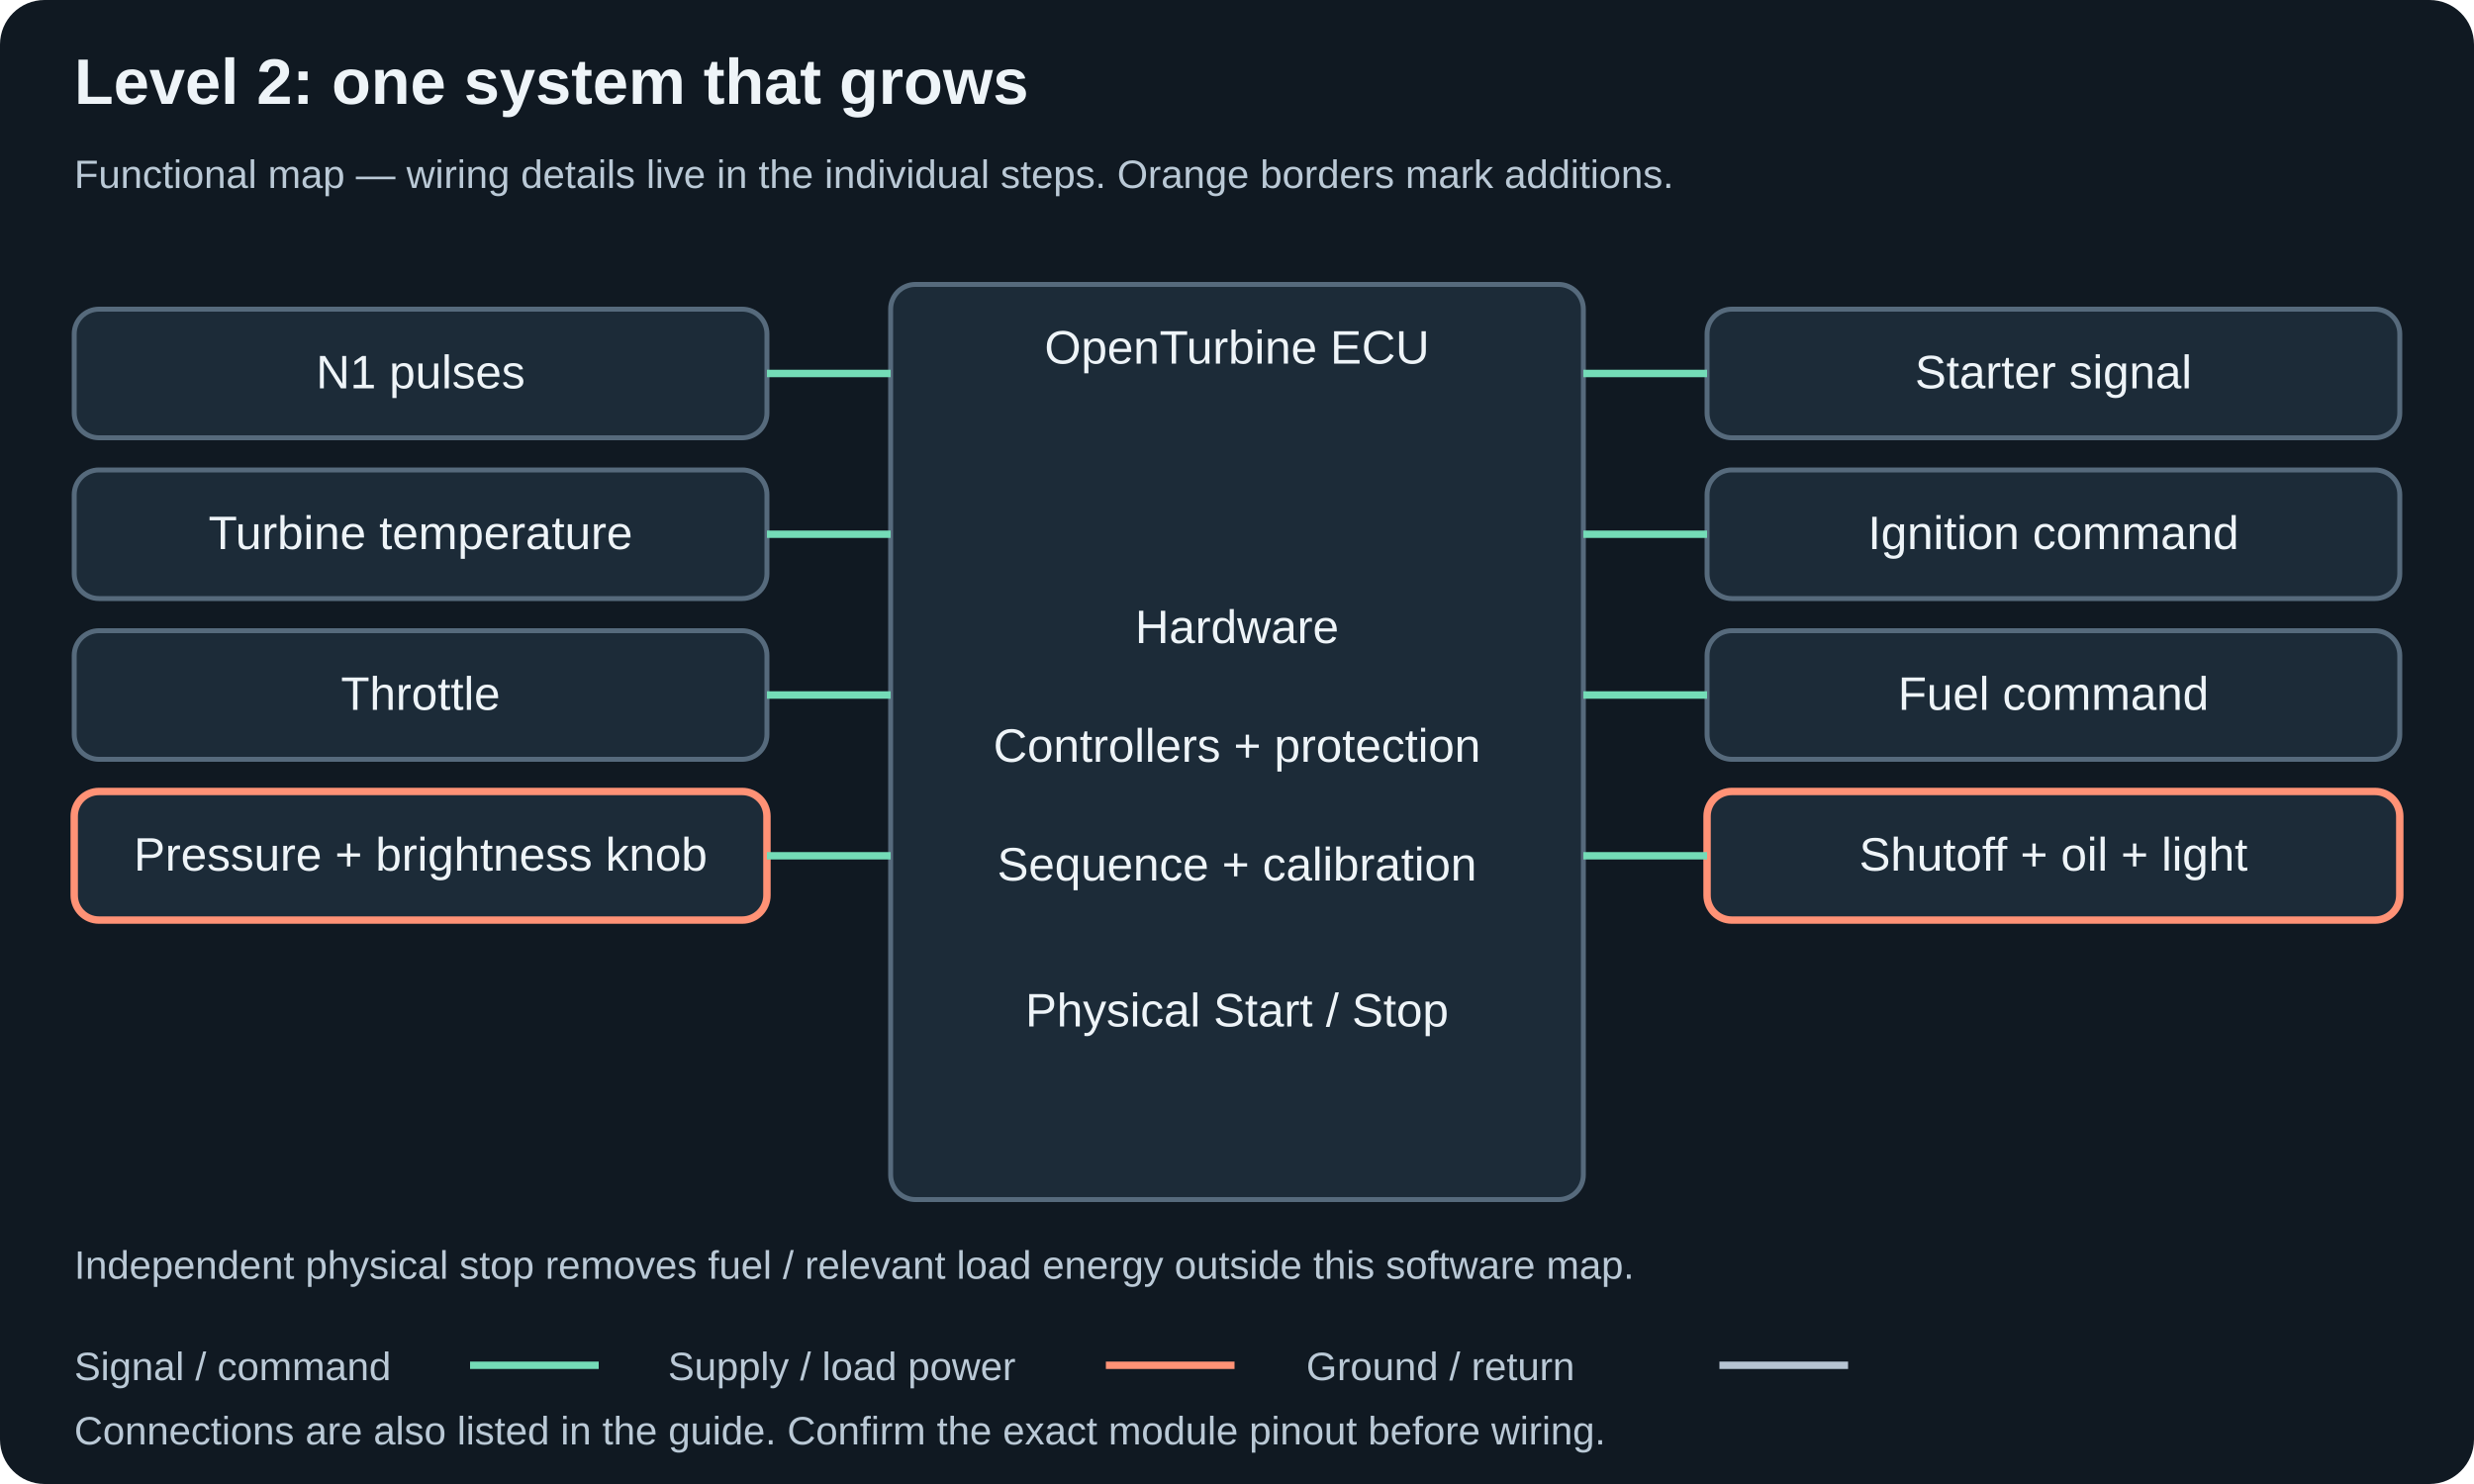
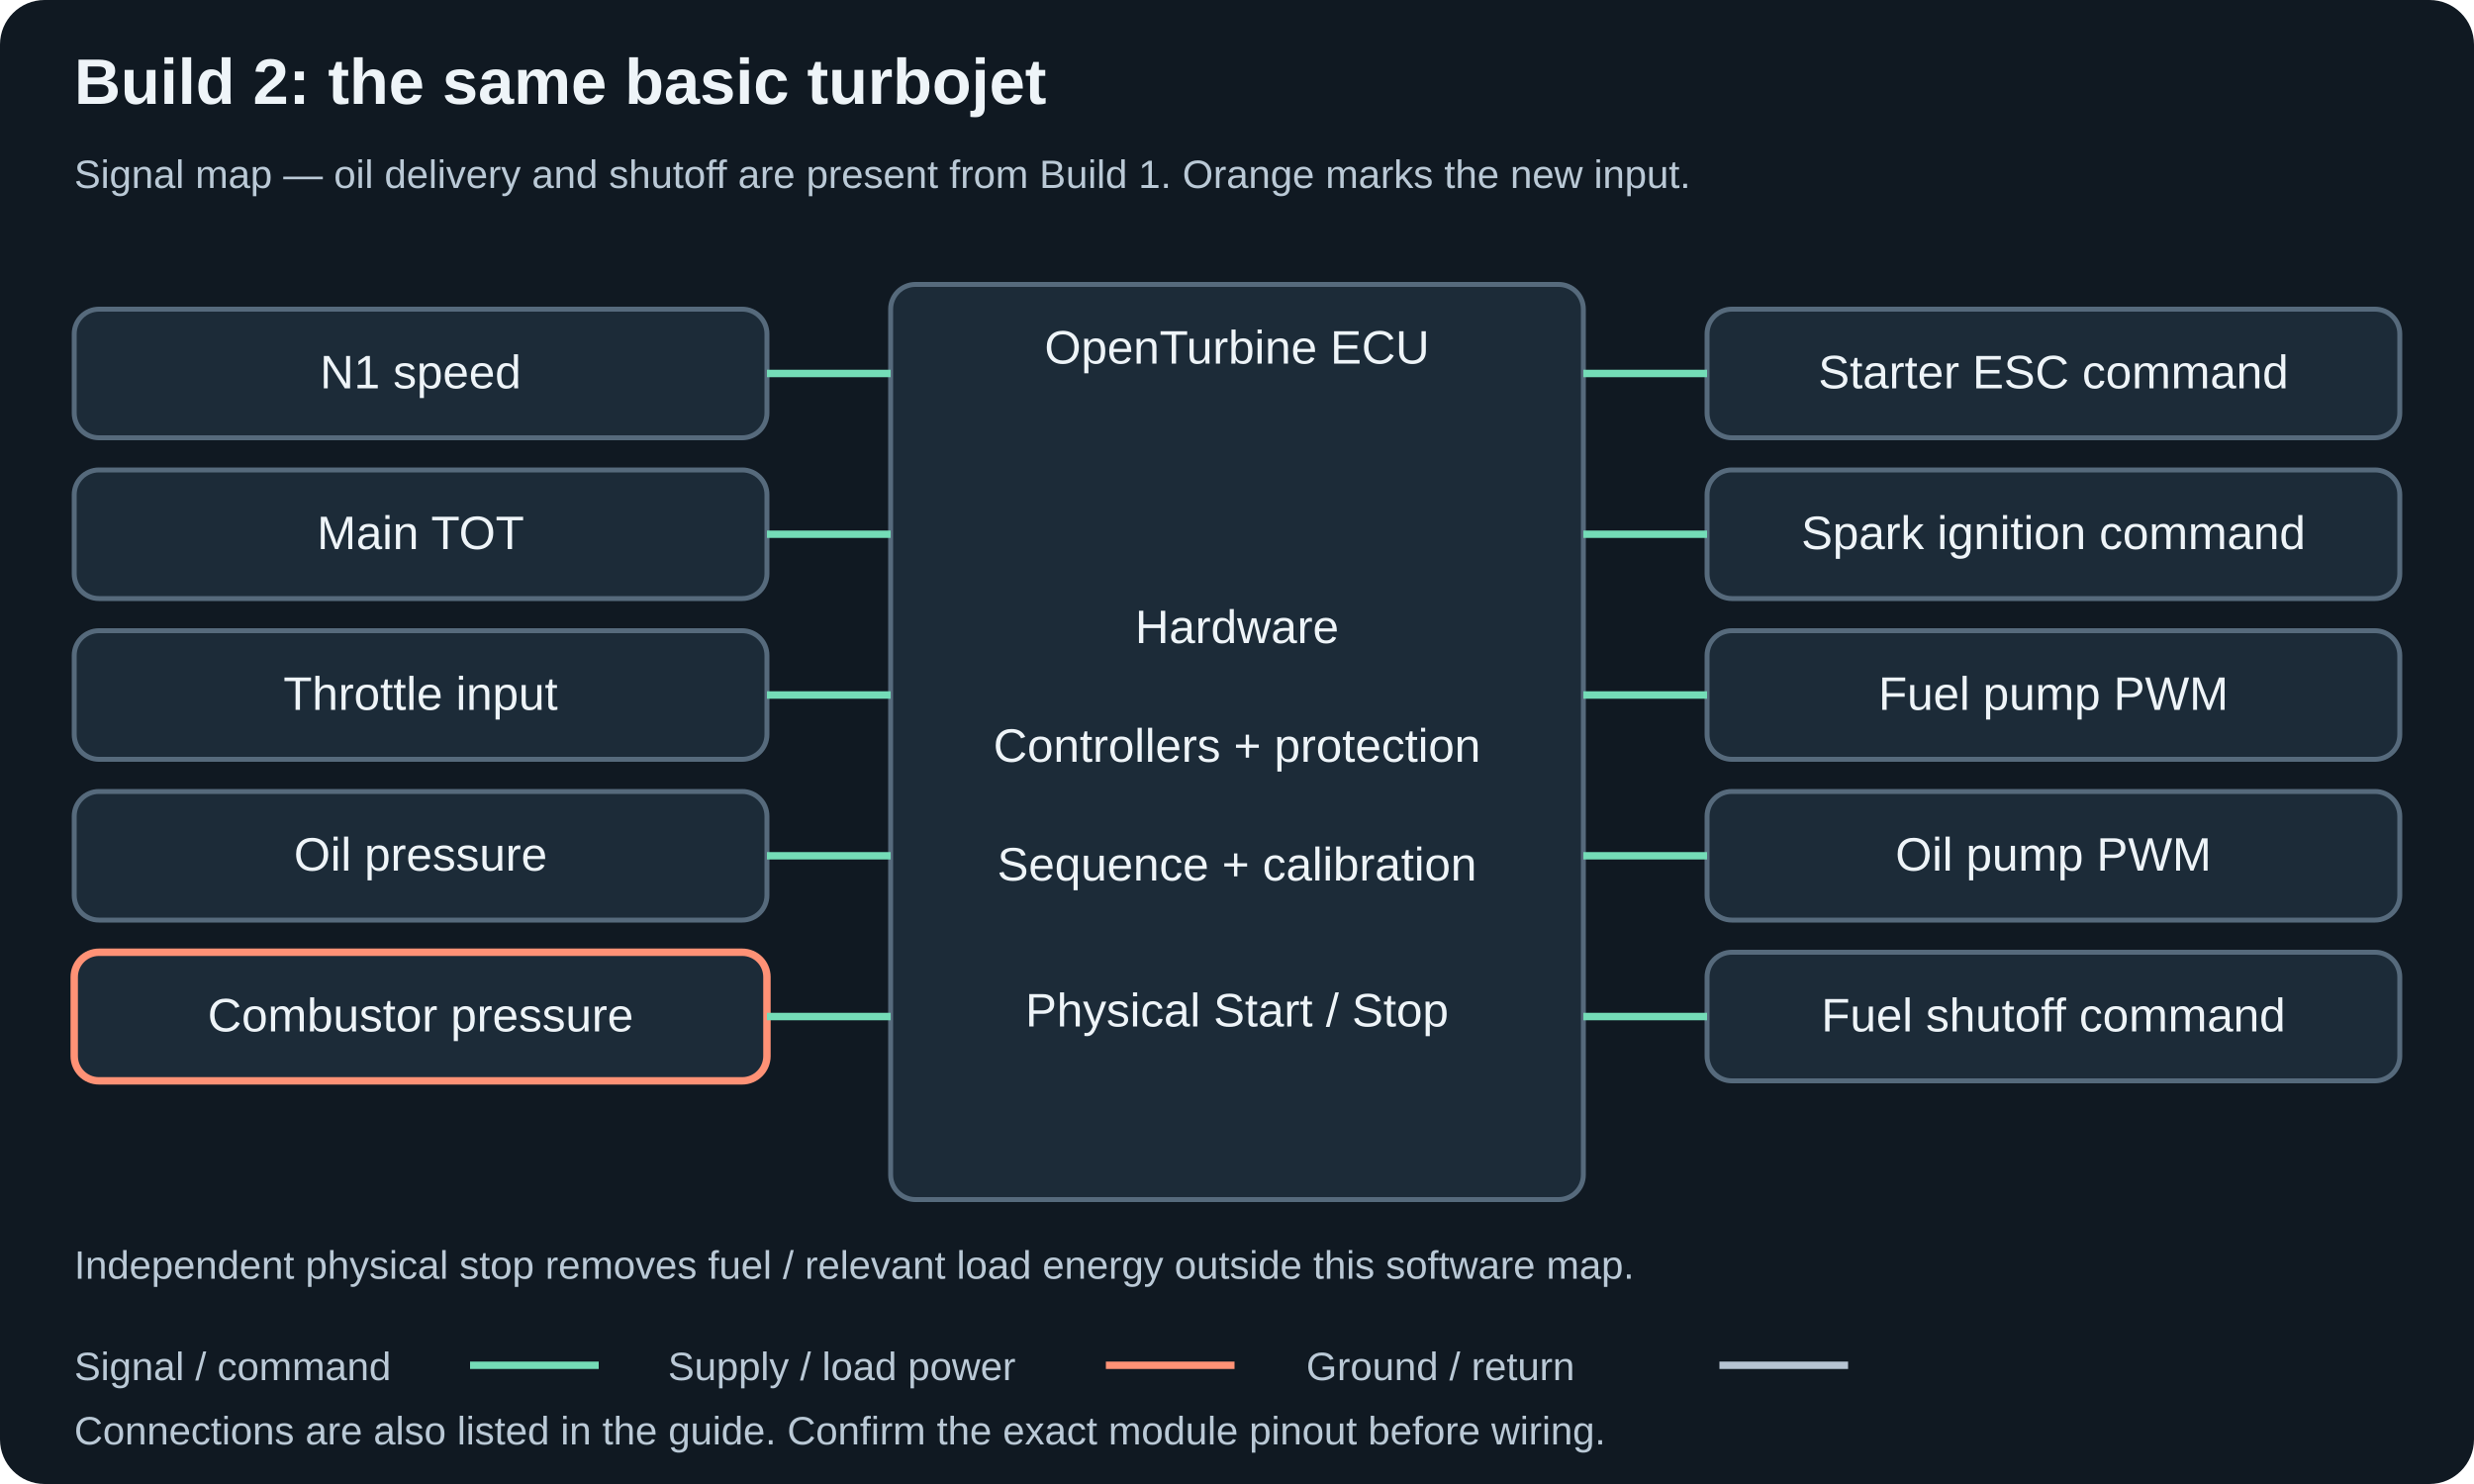
<svg xmlns="http://www.w3.org/2000/svg" viewBox="0 0 1000 600" role="img" aria-labelledby="title desc">
  <style>text{font-family:Arial,sans-serif;fill:#eef4f8;font-size:19px}.small{font-size:16px;fill:#bac9d6}.heading{font-size:26px;font-weight:bold}.net{fill:none;stroke-width:3;stroke-linejoin:round}.heavy{stroke-width:5}</style>
  <rect width="1000" height="600" rx="18" fill="#101922" />
-   <text x="30" y="42" class="heading" text-anchor="start">Level 2: one system that grows</text>
-   <text x="30" y="76" class="small" text-anchor="start">Functional map — wiring details live in the individual steps. Orange borders mark additions.</text>
+   <text x="30" y="42" class="heading" text-anchor="start">Build 2: the same basic turbojet</text>
+   <text x="30" y="76" class="small" text-anchor="start">Signal map — oil delivery and shutoff are present from Build 1. Orange marks the new input.</text>
  <rect x="360" y="115" width="280" height="370" rx="10" fill="#1c2b38" stroke="#566a7c" stroke-width="2" />
  <text x="500.0" y="147" class="" text-anchor="middle">OpenTurbine ECU</text>
  <text x="500" y="260" class="" text-anchor="middle">Hardware</text>
  <text x="500" y="308" class="" text-anchor="middle">Controllers + protection</text>
  <text x="500" y="356" class="" text-anchor="middle">Sequence + calibration</text>
  <text x="500" y="415" class="" text-anchor="middle">Physical Start / Stop</text>
  <rect x="30" y="125" width="280" height="52" rx="10" fill="#1c2b38" stroke="#566a7c" stroke-width="2" />
-   <text x="170.0" y="157" class="" text-anchor="middle">N1 pulses</text>
+   <text x="170.0" y="157" class="" text-anchor="middle">N1 speed</text>
  <polyline points="310,151 360,151" class="net" stroke="#74dcb7" />
  <rect x="30" y="190" width="280" height="52" rx="10" fill="#1c2b38" stroke="#566a7c" stroke-width="2" />
-   <text x="170.0" y="222" class="" text-anchor="middle">Turbine temperature</text>
+   <text x="170.0" y="222" class="" text-anchor="middle">Main TOT</text>
  <polyline points="310,216 360,216" class="net" stroke="#74dcb7" />
  <rect x="30" y="255" width="280" height="52" rx="10" fill="#1c2b38" stroke="#566a7c" stroke-width="2" />
-   <text x="170.0" y="287" class="" text-anchor="middle">Throttle</text>
+   <text x="170.0" y="287" class="" text-anchor="middle">Throttle input</text>
  <polyline points="310,281 360,281" class="net" stroke="#74dcb7" />
  <rect x="30" y="320" width="280" height="52" rx="10" fill="#1c2b38" stroke="#566a7c" stroke-width="2" />
-   <text x="170.0" y="352" class="" text-anchor="middle">Pressure + brightness knob</text>
-   <rect x="30" y="320" width="280" height="52" rx="10" fill="none" stroke="#ff9276" stroke-width="3" />
+   <text x="170.0" y="352" class="" text-anchor="middle">Oil pressure</text>
  <polyline points="310,346 360,346" class="net" stroke="#74dcb7" />
+   <rect x="30" y="385" width="280" height="52" rx="10" fill="#1c2b38" stroke="#566a7c" stroke-width="2" />
+   <text x="170.0" y="417" class="" text-anchor="middle">Combustor pressure</text>
+   <rect x="30" y="385" width="280" height="52" rx="10" fill="none" stroke="#ff9276" stroke-width="3" />
+   <polyline points="310,411 360,411" class="net" stroke="#74dcb7" />
  <rect x="690" y="125" width="280" height="52" rx="10" fill="#1c2b38" stroke="#566a7c" stroke-width="2" />
-   <text x="830.0" y="157" class="" text-anchor="middle">Starter signal</text>
+   <text x="830.0" y="157" class="" text-anchor="middle">Starter ESC command</text>
  <polyline points="640,151 690,151" class="net" stroke="#74dcb7" />
  <rect x="690" y="190" width="280" height="52" rx="10" fill="#1c2b38" stroke="#566a7c" stroke-width="2" />
-   <text x="830.0" y="222" class="" text-anchor="middle">Ignition command</text>
+   <text x="830.0" y="222" class="" text-anchor="middle">Spark ignition command</text>
  <polyline points="640,216 690,216" class="net" stroke="#74dcb7" />
  <rect x="690" y="255" width="280" height="52" rx="10" fill="#1c2b38" stroke="#566a7c" stroke-width="2" />
-   <text x="830.0" y="287" class="" text-anchor="middle">Fuel command</text>
+   <text x="830.0" y="287" class="" text-anchor="middle">Fuel pump PWM</text>
  <polyline points="640,281 690,281" class="net" stroke="#74dcb7" />
  <rect x="690" y="320" width="280" height="52" rx="10" fill="#1c2b38" stroke="#566a7c" stroke-width="2" />
-   <text x="830.0" y="352" class="" text-anchor="middle">Shutoff + oil + light</text>
-   <rect x="690" y="320" width="280" height="52" rx="10" fill="none" stroke="#ff9276" stroke-width="3" />
+   <text x="830.0" y="352" class="" text-anchor="middle">Oil pump PWM</text>
  <polyline points="640,346 690,346" class="net" stroke="#74dcb7" />
+   <rect x="690" y="385" width="280" height="52" rx="10" fill="#1c2b38" stroke="#566a7c" stroke-width="2" />
+   <text x="830.0" y="417" class="" text-anchor="middle">Fuel shutoff command</text>
+   <polyline points="640,411 690,411" class="net" stroke="#74dcb7" />
  <text x="30" y="517" class="small" text-anchor="start">Independent physical stop removes fuel / relevant load energy outside this software map.</text>
  <text x="30" y="558" class="small" text-anchor="start">Signal / command</text>
  <polyline points="190,552 242,552" class="net" stroke="#74dcb7" />
  <text x="270" y="558" class="small" text-anchor="start">Supply / load power</text>
  <polyline points="447,552 499,552" class="net" stroke="#ff9276" />
  <text x="528" y="558" class="small" text-anchor="start">Ground / return</text>
  <polyline points="695,552 747,552" class="net" stroke="#b6c4d2" />
  <text x="30" y="584" class="small" text-anchor="start">Connections are also listed in the guide. Confirm the exact module pinout before wiring.</text>
</svg>
